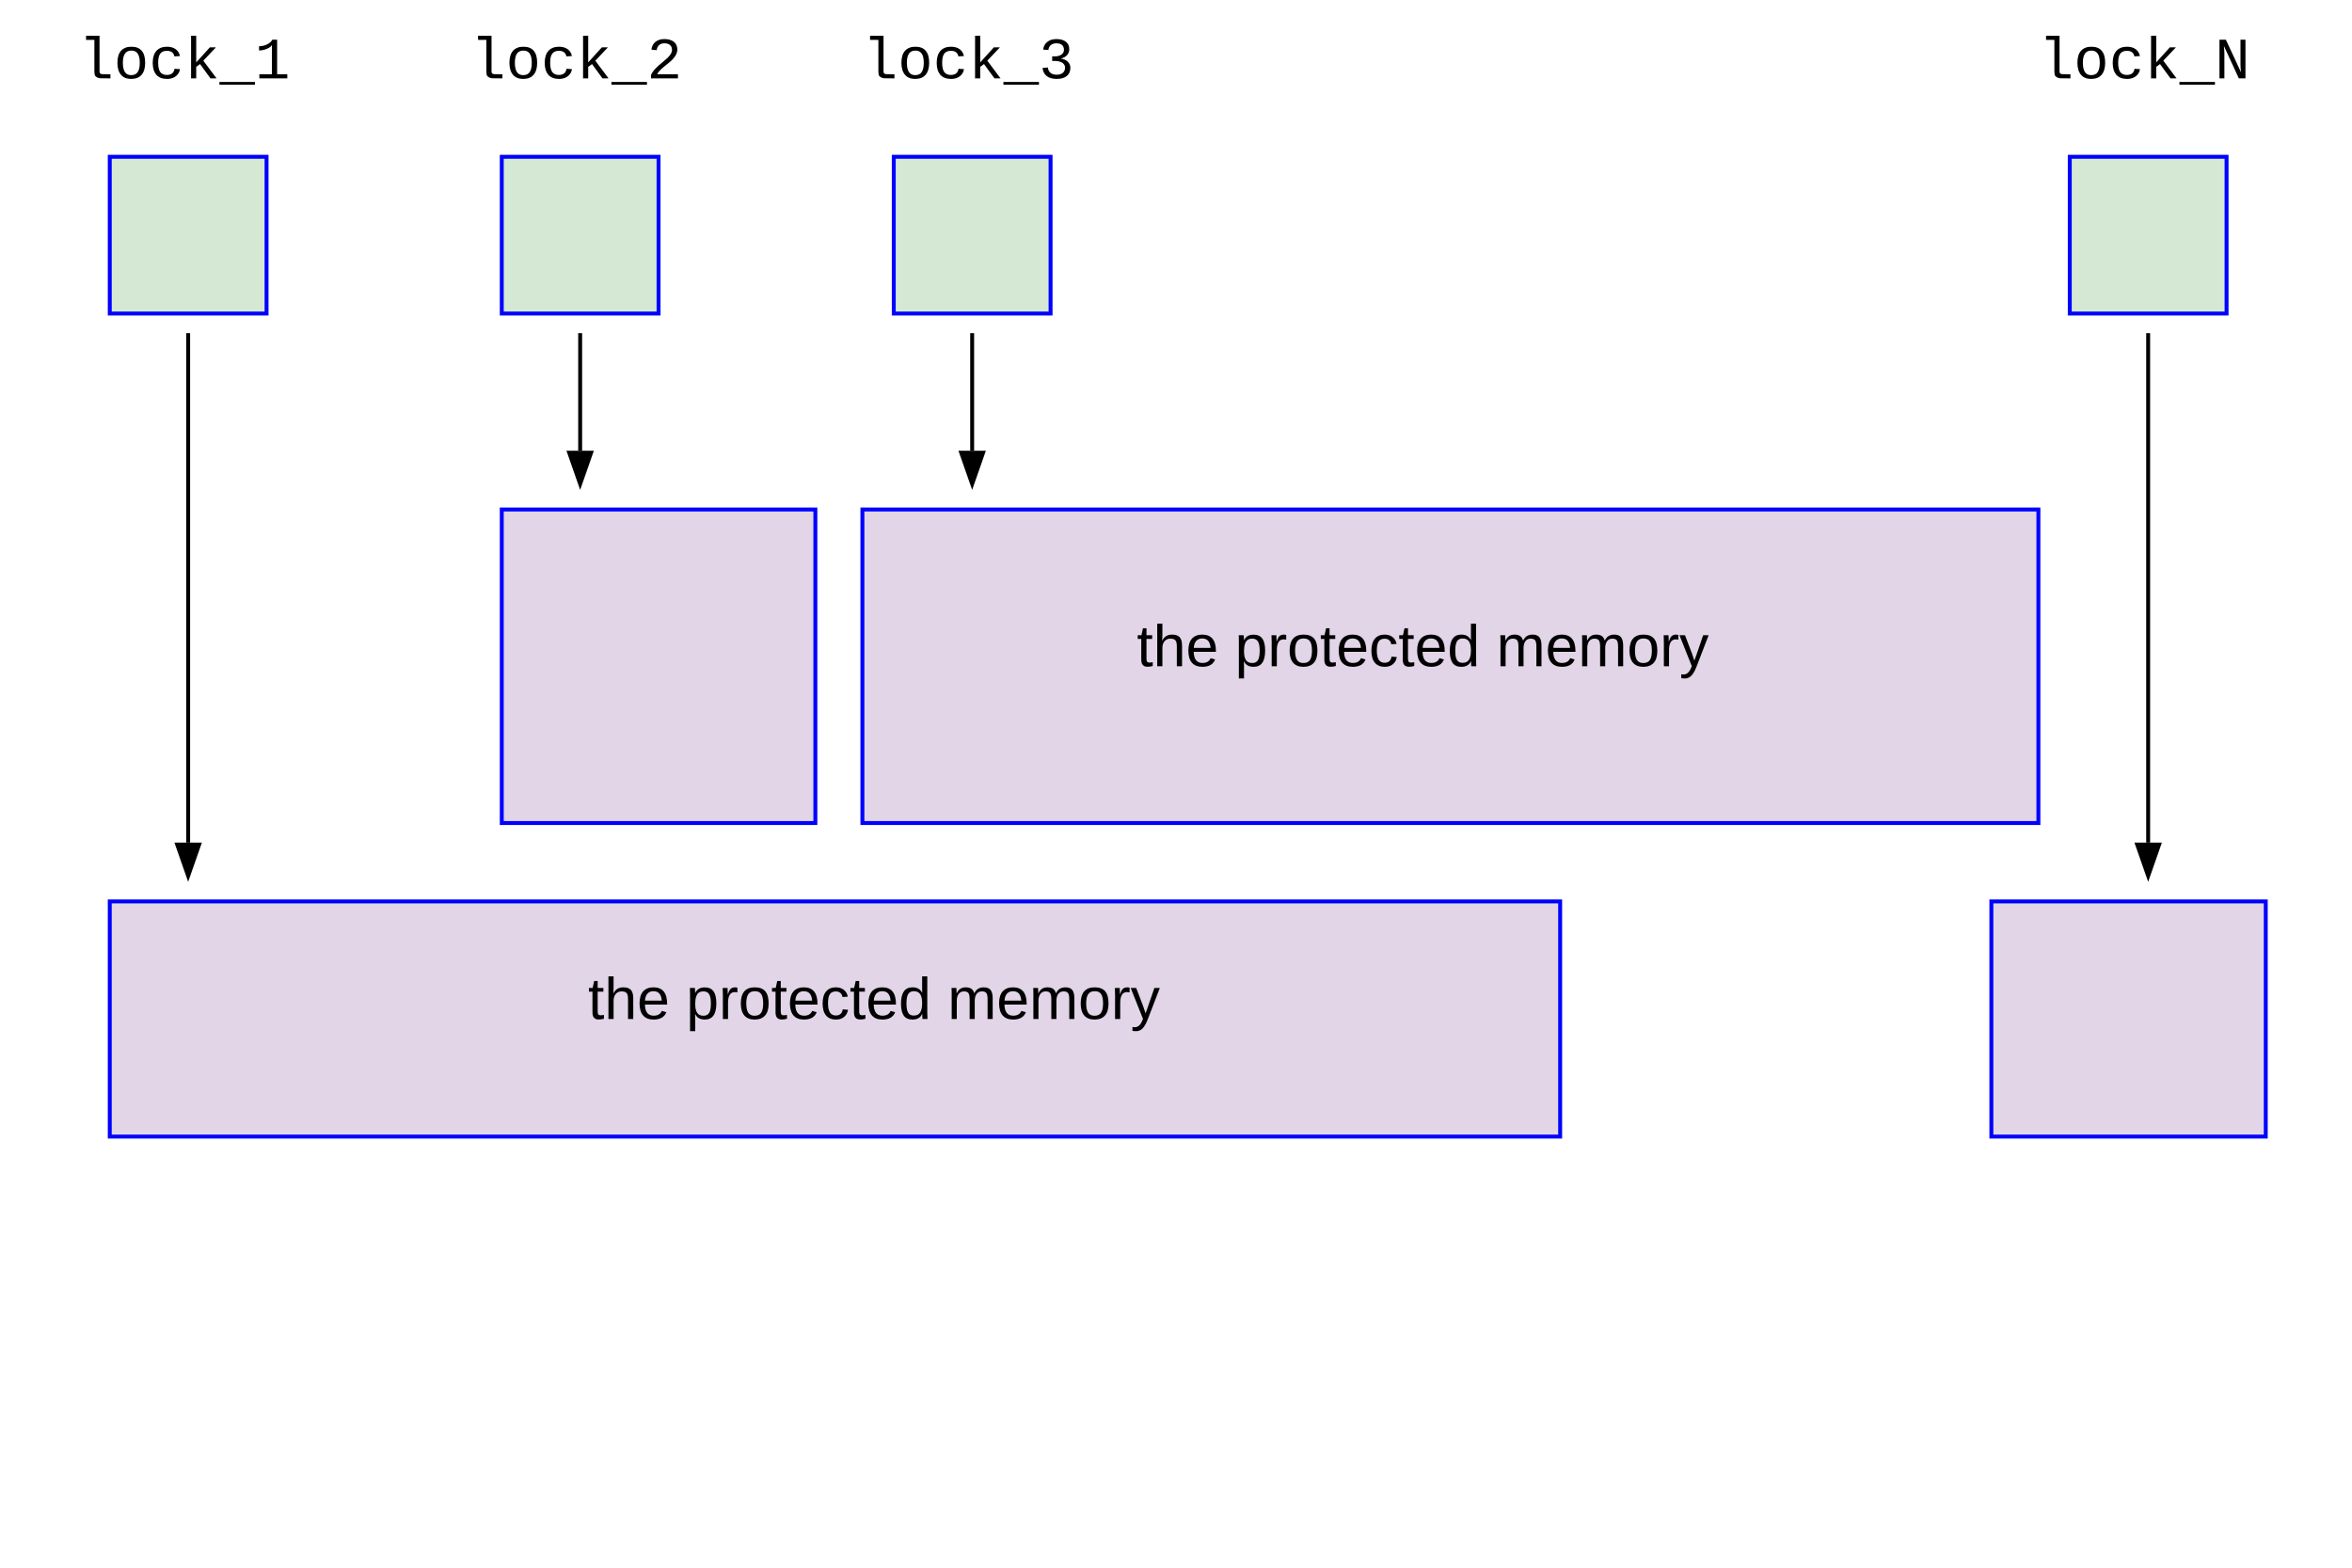
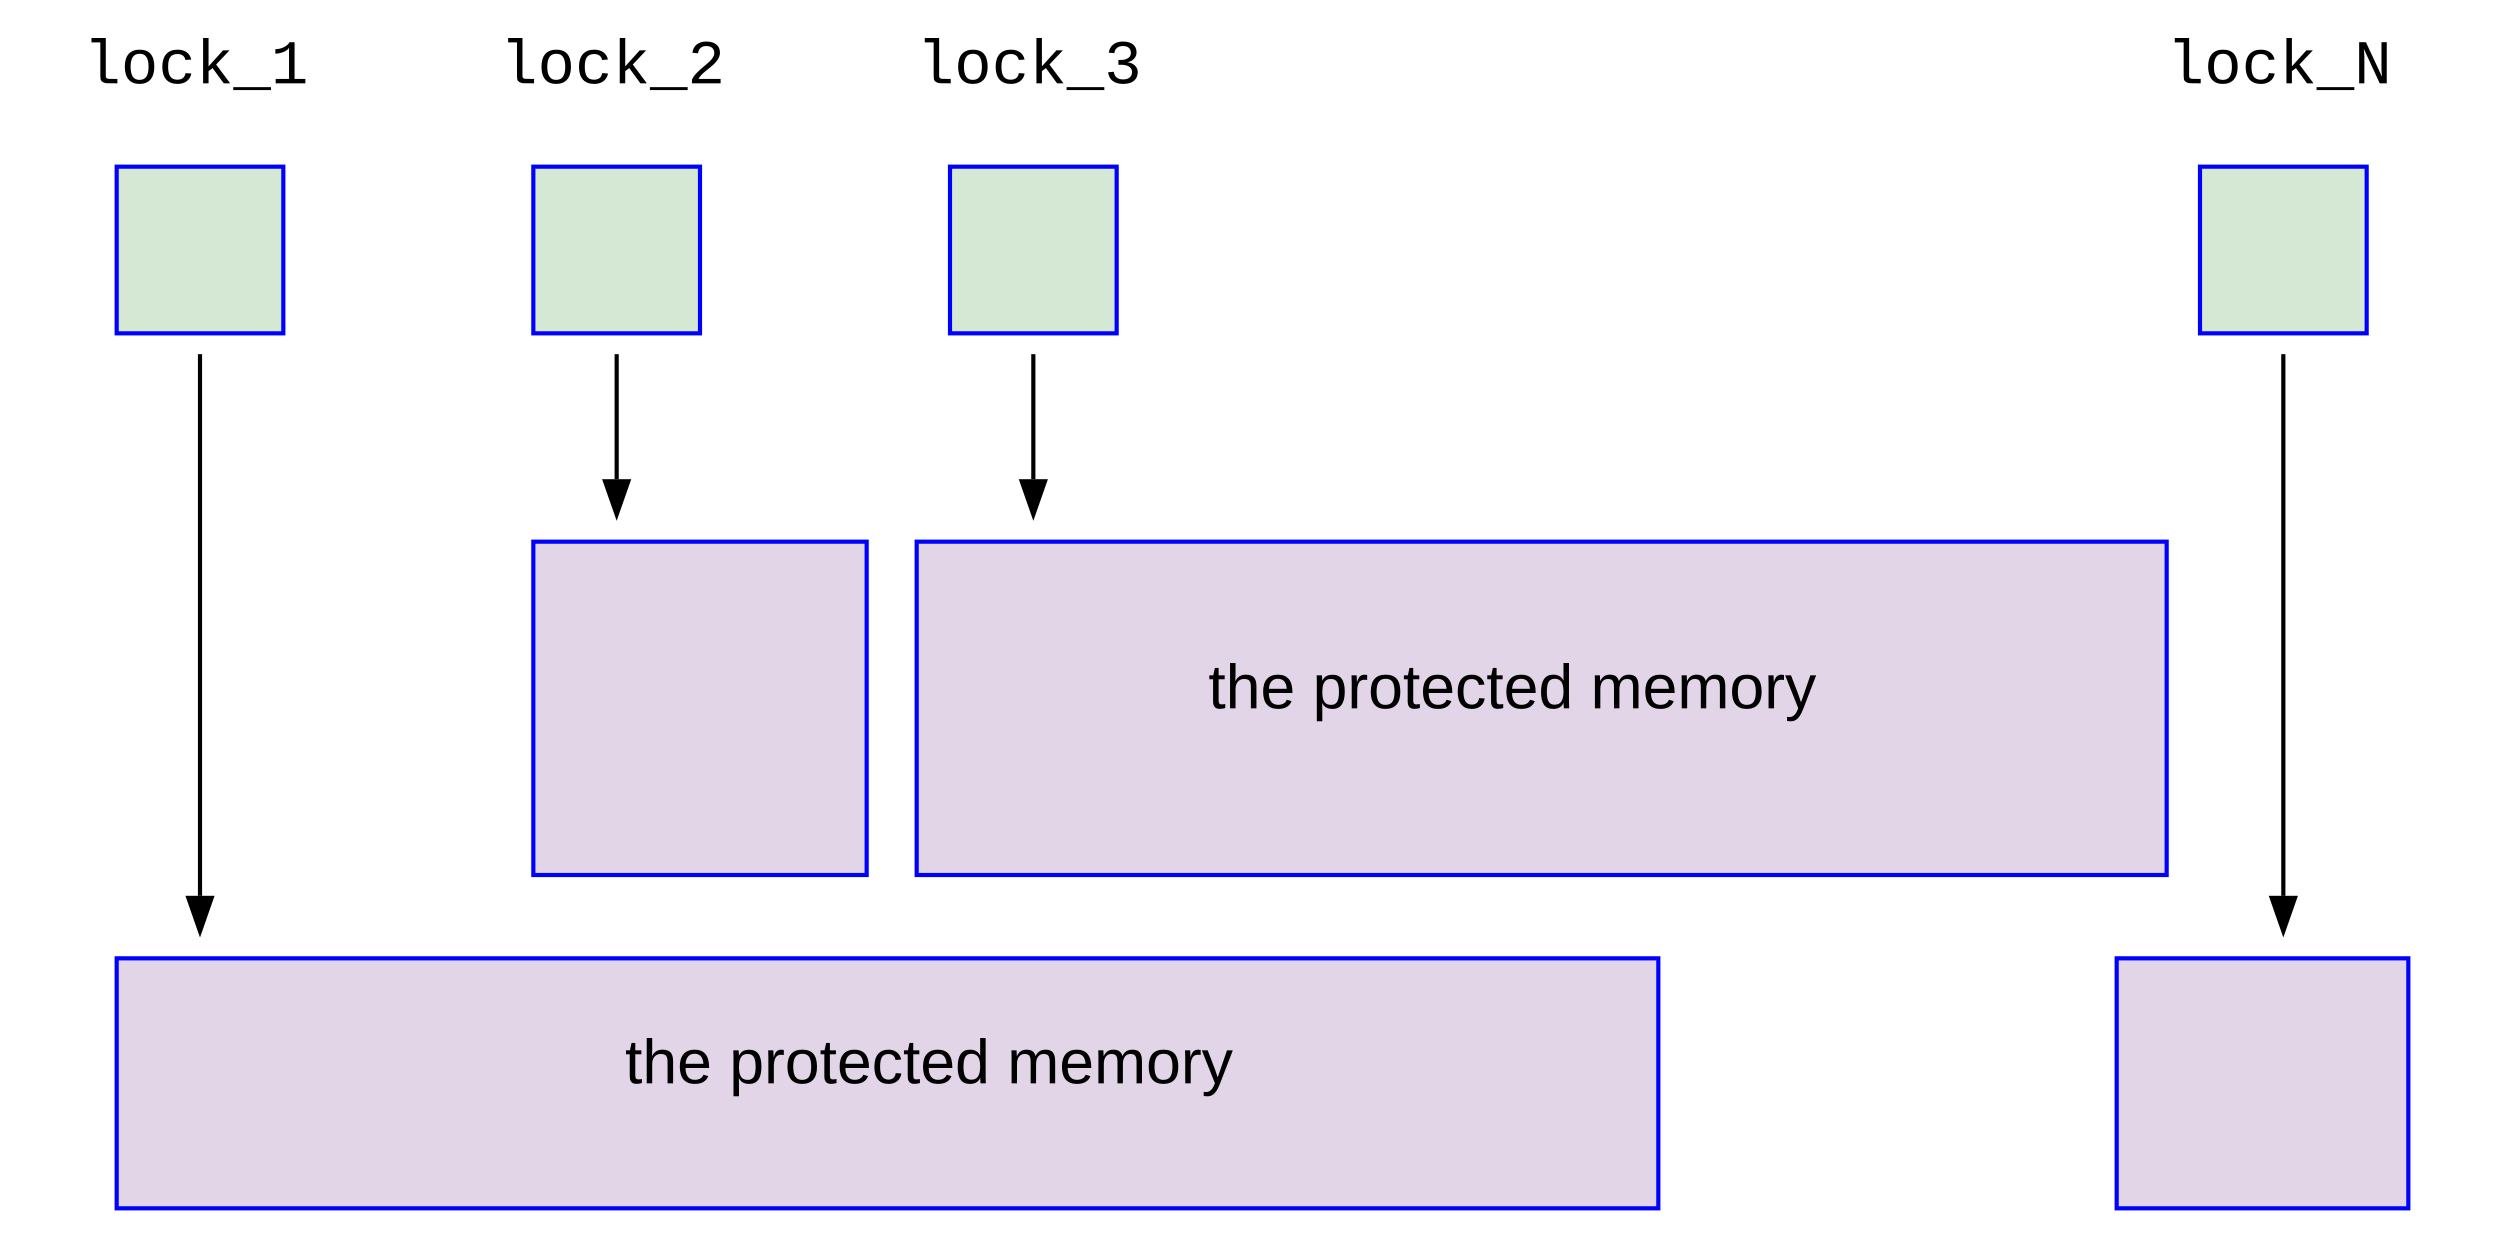
- <svg xmlns="http://www.w3.org/2000/svg" version="1.1" width="600" height="400">
+ <svg xmlns="http://www.w3.org/2000/svg" version="1.1" width="600" height="300">
  <defs>
    <marker id="arrowhead" markerWidth="10" markerHeight="7" refX="0" refY="3.5" orient="auto">
      <polygon points="0 0, 10 3.5, 0 7" />
    </marker>
  </defs>
  <text x="20" y="20" style="font-size:15px;font-family:'Courier New'">
lock_1
</text>
  <text x="120" y="20" style="font-size:15px;font-family:'Courier New'">
lock_2
</text>
  <text x="220" y="20" style="font-size:15px;font-family:'Courier New'">
lock_3
</text>
  <text x="520" y="20" style="font-size:15px;font-family:'Courier New'">
lock_N
</text>
  <rect x="28" y="40" width="40" height="40" style="fill:rgb(213,232,212);stroke:#0000FF;stroke-width:1" />
  <rect x="128" y="40" width="40" height="40" style="fill:rgb(213,232,212);stroke:#0000FF;stroke-width:1" />
  <rect x="228" y="40" width="40" height="40" style="fill:rgb(213,232,212);stroke:#0000FF;stroke-width:1" />
  <rect x="528" y="40" width="40" height="40" style="fill:rgb(213,232,212);stroke:#0000FF;stroke-width:1" />
  <line x1="48" y1="85" x2="48" y2="215" stroke="#000" stroke-width="1" marker-end="url(#arrowhead)" />
  <line x1="148" y1="85" x2="148" y2="115" stroke="#000" stroke-width="1" marker-end="url(#arrowhead)" />
  <line x1="248" y1="85" x2="248" y2="115" stroke="#000" stroke-width="1" marker-end="url(#arrowhead)" />
  <line x1="548" y1="85" x2="548" y2="215" stroke="#000" stroke-width="1" marker-end="url(#arrowhead)" />
  <rect x="128" y="130" width="80" height="80" style="fill:rgb(225,213,231);stroke:#0000FF;stroke-width:1" />
  <rect x="220" y="130" width="300" height="80" style="fill:rgb(225,213,231);stroke:#0000FF;stroke-width:1" />
  <rect x="28" y="230" width="370" height="60" style="fill:rgb(225,213,231);stroke:#0000FF;stroke-width:1" />
  <rect x="508" y="230" width="70" height="60" style="fill:rgb(225,213,231);stroke:#0000FF;stroke-width:1" />
  <text x="290" y="170" style="font-size:15px;font-family:'Arial'">
the protected memory
</text>
  <text x="150" y="260" style="font-size:15px;font-family:'Arial'">
the protected memory
</text>
</svg>
